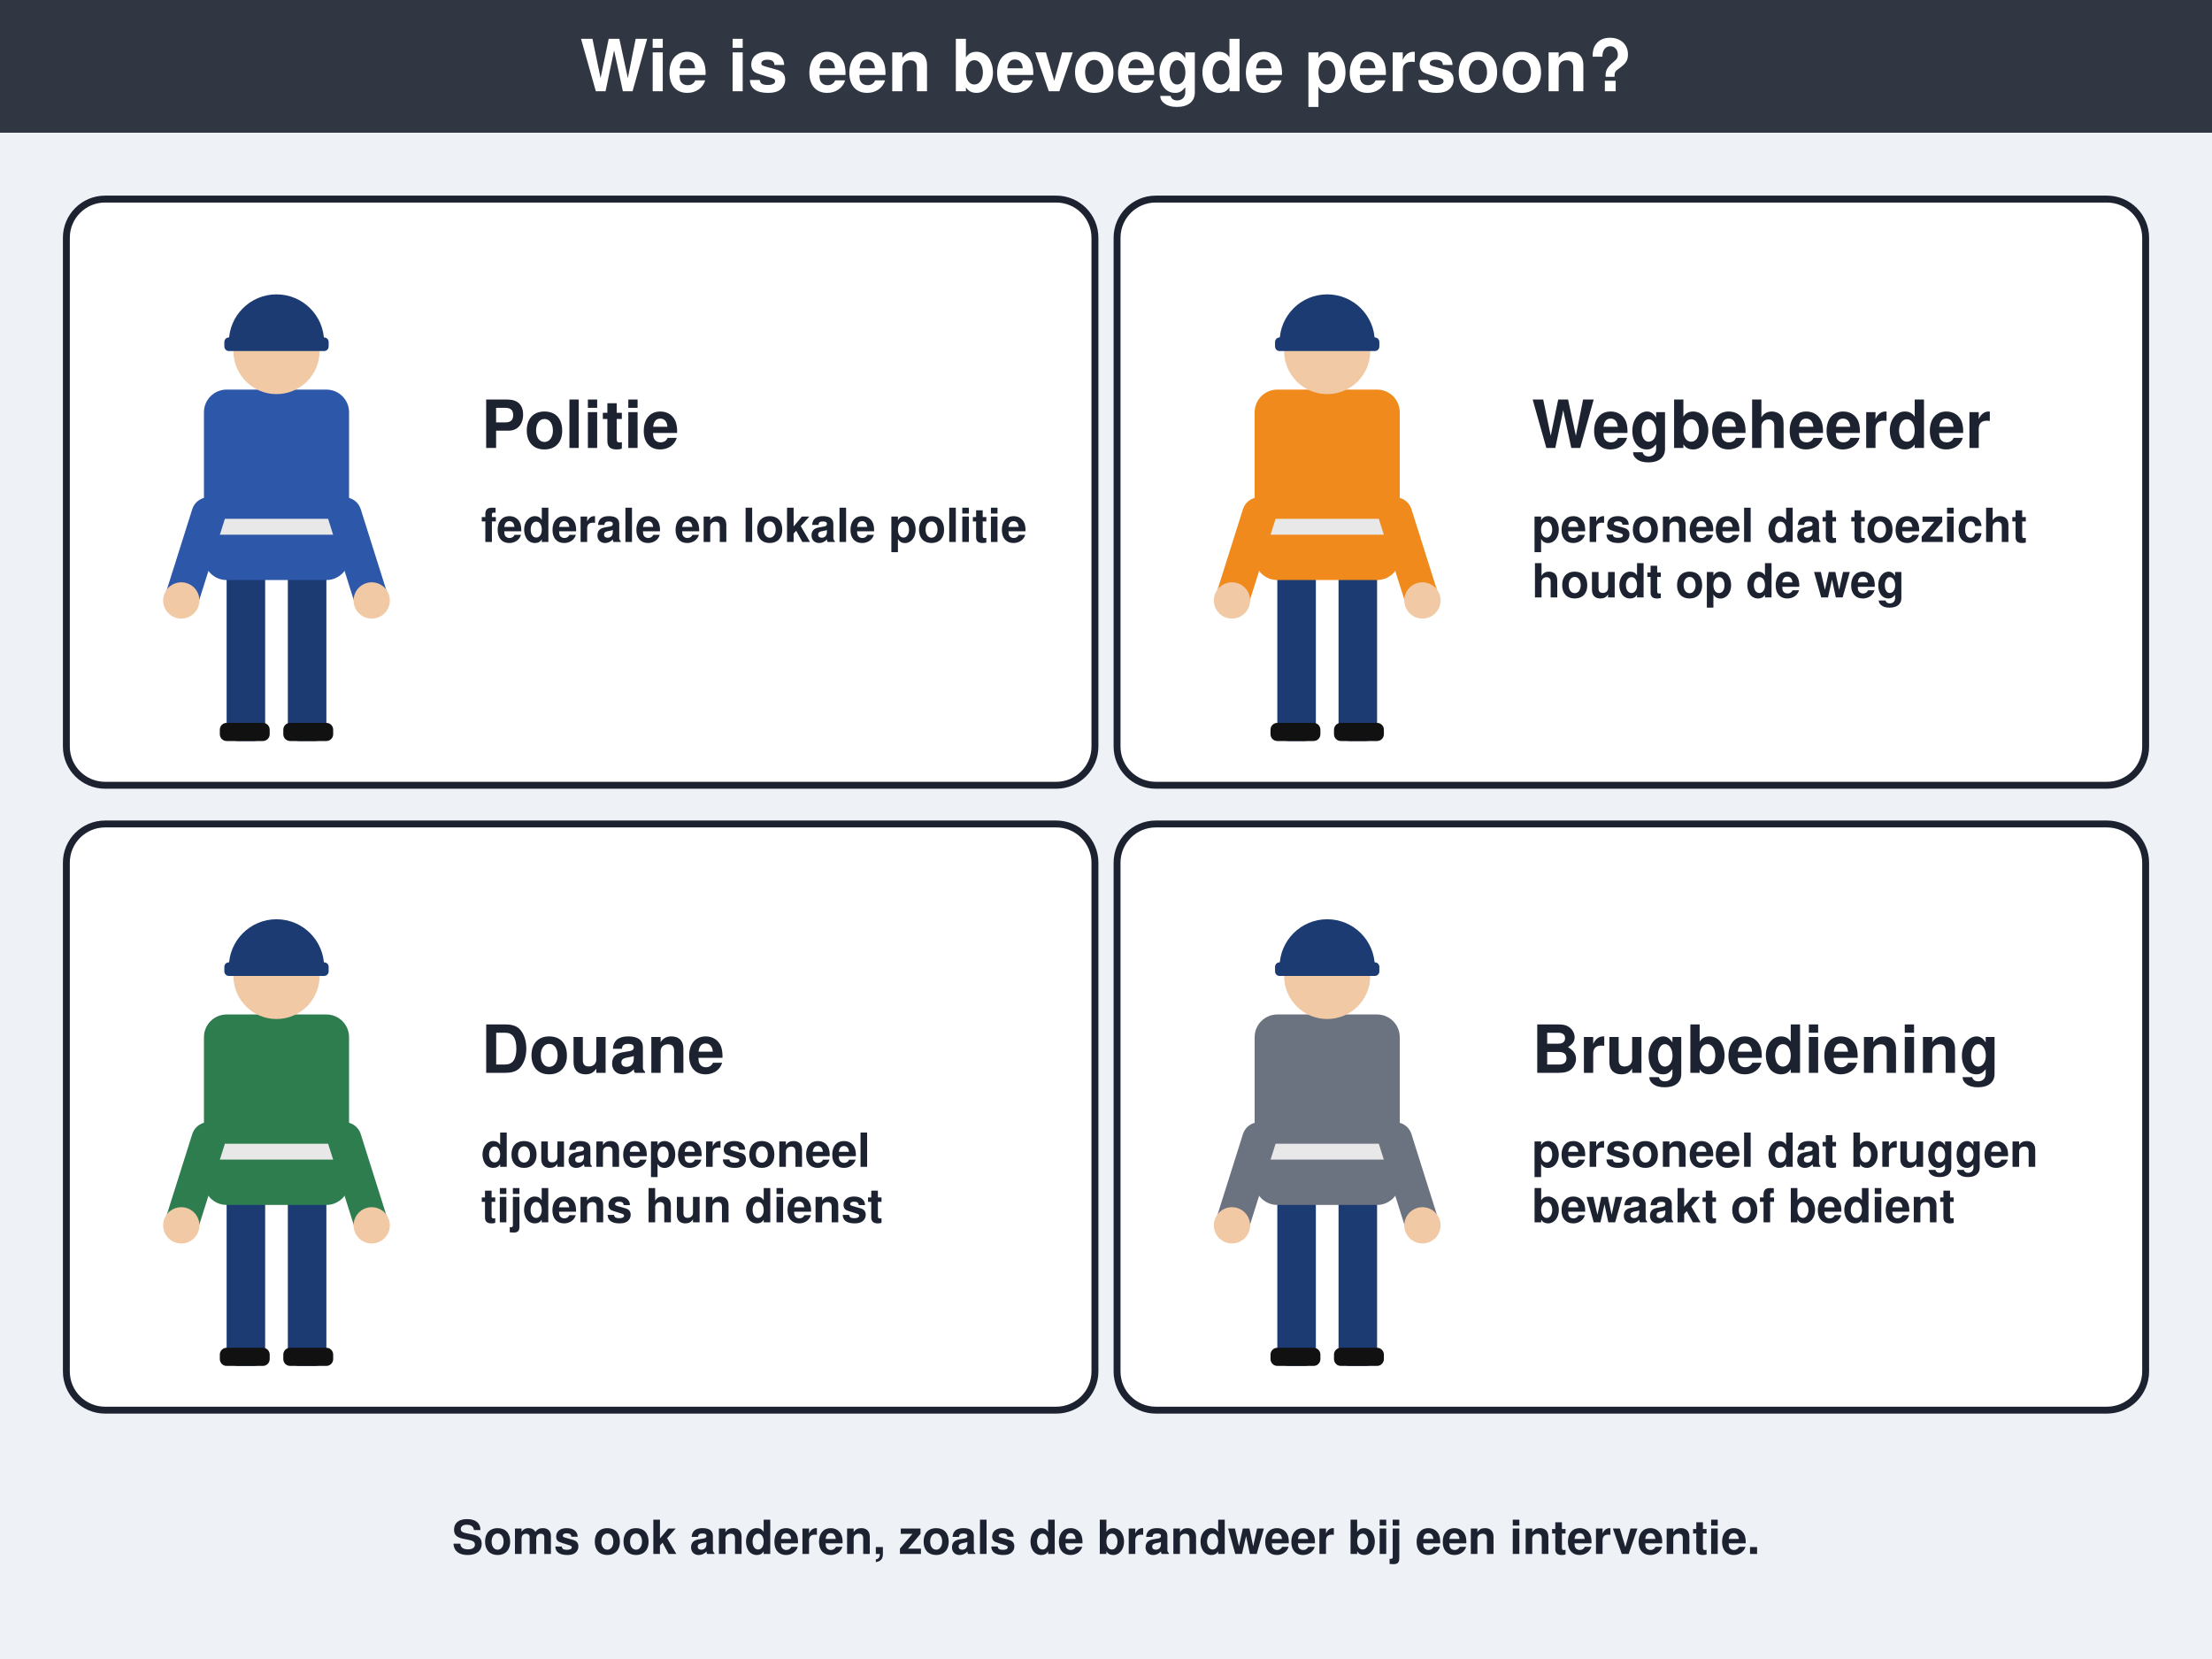
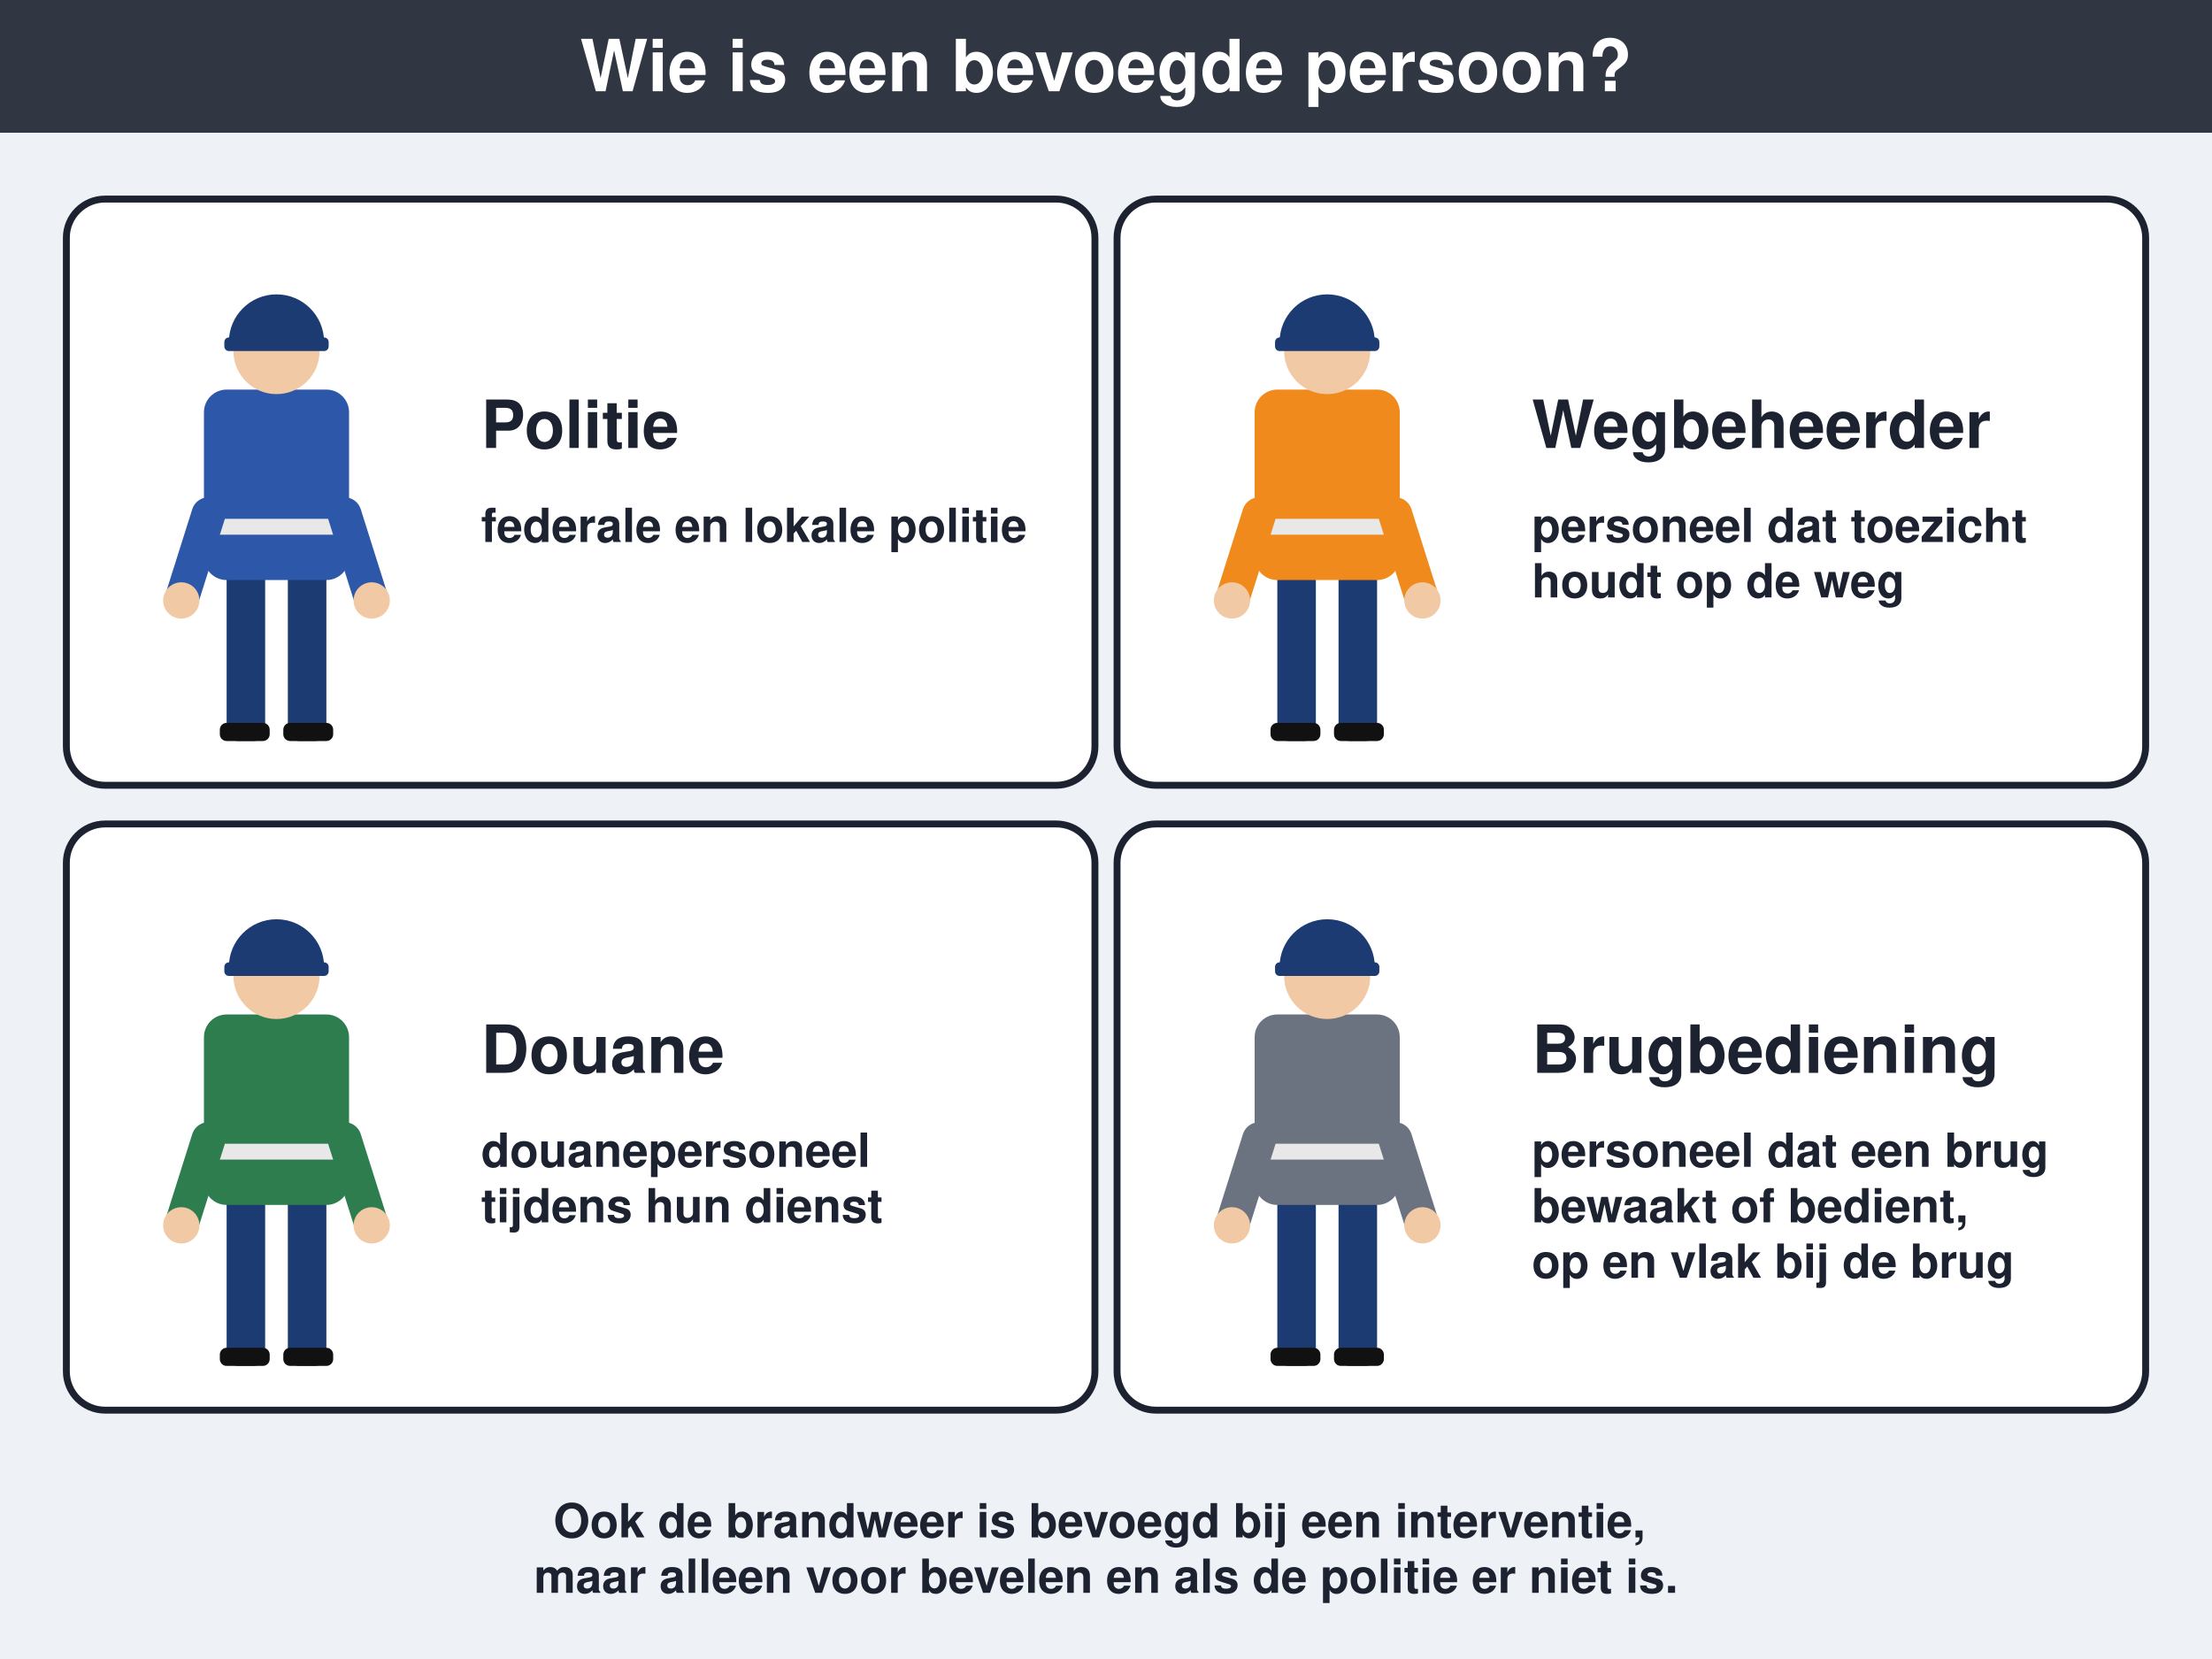
<svg xmlns="http://www.w3.org/2000/svg" viewBox="0 0 800 600" width="800" height="600" role="img" aria-labelledby="t d">
  <rect width="800" height="600" fill="#eef1f6" />
  <rect x="24" y="72" width="372" height="212" rx="14" fill="#fff" stroke="#1c2230" stroke-width="2.5" />
  <g transform="translate(100 268)">
    <rect x="-18.04" y="-65.6" width="13.94" height="65.6" rx="4.1" fill="#1c3b73" />
    <rect x="4.1" y="-65.6" width="13.94" height="65.6" rx="4.1" fill="#1c3b73" />
    <rect x="-20.5" y="-6.56" width="18.04" height="6.56" rx="2.46" fill="#111" />
    <rect x="2.46" y="-6.56" width="18.04" height="6.56" rx="2.46" fill="#111" />
    <rect x="-26.24" y="-127.1" width="52.48" height="68.88" rx="8.2" fill="#2d57a8" />
    <rect x="-26.24" y="-80.36" width="52.48" height="5.74" fill="#e8e8e8" />
    <line x1="-24.6" y1="-82" x2="-34.44" y2="-50.84" stroke="#2d57a8" stroke-width="12.3" stroke-linecap="round" />
    <circle cx="-34.44" cy="-50.84" r="6.56" fill="#f1c9a5" />
    <line x1="24.6" y1="-82" x2="34.44" y2="-50.84" stroke="#2d57a8" stroke-width="12.3" stroke-linecap="round" />
    <circle cx="34.44" cy="-50.84" r="6.56" fill="#f1c9a5" />
    <circle cx="0" cy="-141.04" r="15.58" fill="#f1c9a5" />
    <path d="M-17.22,-144.32 a17.22,17.22 0 0 1 34.44,0 z" fill="#1c3b73" />
    <rect x="-18.86" y="-145.96" width="37.72" height="4.92" rx="1.64" fill="#1c3b73" />
  </g>
  <text x="174" y="162" font-family="Segoe UI, Helvetica, Arial, sans-serif" font-size="24" font-weight="800" fill="#1c2230" text-anchor="start">
    <tspan x="174" dy="0">Politie</tspan>
  </text>
  <text x="174" y="196" font-family="Segoe UI, Helvetica, Arial, sans-serif" font-size="17" font-weight="600" fill="#1c2230" text-anchor="start">
    <tspan x="174" dy="0">federale en lokale politie</tspan>
  </text>
  <rect x="404" y="72" width="372" height="212" rx="14" fill="#fff" stroke="#1c2230" stroke-width="2.5" />
  <g transform="translate(480 268)">
    <rect x="-18.04" y="-65.6" width="13.94" height="65.6" rx="4.1" fill="#1c3b73" />
    <rect x="4.1" y="-65.6" width="13.94" height="65.6" rx="4.1" fill="#1c3b73" />
    <rect x="-20.5" y="-6.56" width="18.04" height="6.56" rx="2.46" fill="#111" />
    <rect x="2.46" y="-6.56" width="18.04" height="6.56" rx="2.46" fill="#111" />
    <rect x="-26.24" y="-127.1" width="52.48" height="68.88" rx="8.2" fill="#f08a1c" />
    <rect x="-26.24" y="-80.36" width="52.48" height="5.74" fill="#e8e8e8" />
    <line x1="-24.6" y1="-82" x2="-34.44" y2="-50.84" stroke="#f08a1c" stroke-width="12.3" stroke-linecap="round" />
    <circle cx="-34.44" cy="-50.84" r="6.56" fill="#f1c9a5" />
    <line x1="24.6" y1="-82" x2="34.44" y2="-50.84" stroke="#f08a1c" stroke-width="12.3" stroke-linecap="round" />
    <circle cx="34.44" cy="-50.84" r="6.56" fill="#f1c9a5" />
    <circle cx="0" cy="-141.04" r="15.58" fill="#f1c9a5" />
    <path d="M-17.22,-144.32 a17.22,17.22 0 0 1 34.44,0 z" fill="#1c3b73" />
    <rect x="-18.86" y="-145.96" width="37.72" height="4.92" rx="1.64" fill="#1c3b73" />
  </g>
  <text x="554" y="162" font-family="Segoe UI, Helvetica, Arial, sans-serif" font-size="24" font-weight="800" fill="#1c2230" text-anchor="start">
    <tspan x="554" dy="0">Wegbeheerder</tspan>
  </text>
  <text x="554" y="196" font-family="Segoe UI, Helvetica, Arial, sans-serif" font-size="17" font-weight="600" fill="#1c2230" text-anchor="start">
    <tspan x="554" dy="0">personeel dat toezicht</tspan>
    <tspan x="554" dy="20.06">houdt op de weg</tspan>
  </text>
  <rect x="24" y="298" width="372" height="212" rx="14" fill="#fff" stroke="#1c2230" stroke-width="2.5" />
  <g transform="translate(100 494)">
    <rect x="-18.04" y="-65.6" width="13.94" height="65.6" rx="4.1" fill="#1c3b73" />
    <rect x="4.1" y="-65.6" width="13.94" height="65.6" rx="4.1" fill="#1c3b73" />
    <rect x="-20.5" y="-6.56" width="18.04" height="6.56" rx="2.46" fill="#111" />
    <rect x="2.46" y="-6.56" width="18.04" height="6.56" rx="2.46" fill="#111" />
    <rect x="-26.24" y="-127.1" width="52.48" height="68.88" rx="8.2" fill="#2e7d4f" />
    <rect x="-26.24" y="-80.36" width="52.48" height="5.74" fill="#e8e8e8" />
    <line x1="-24.6" y1="-82" x2="-34.44" y2="-50.84" stroke="#2e7d4f" stroke-width="12.3" stroke-linecap="round" />
    <circle cx="-34.44" cy="-50.84" r="6.56" fill="#f1c9a5" />
    <line x1="24.6" y1="-82" x2="34.44" y2="-50.84" stroke="#2e7d4f" stroke-width="12.3" stroke-linecap="round" />
    <circle cx="34.44" cy="-50.84" r="6.56" fill="#f1c9a5" />
    <circle cx="0" cy="-141.04" r="15.58" fill="#f1c9a5" />
    <path d="M-17.22,-144.32 a17.22,17.22 0 0 1 34.44,0 z" fill="#1c3b73" />
    <rect x="-18.86" y="-145.96" width="37.72" height="4.92" rx="1.64" fill="#1c3b73" />
  </g>
  <text x="174" y="388" font-family="Segoe UI, Helvetica, Arial, sans-serif" font-size="24" font-weight="800" fill="#1c2230" text-anchor="start">
    <tspan x="174" dy="0">Douane</tspan>
  </text>
  <text x="174" y="422" font-family="Segoe UI, Helvetica, Arial, sans-serif" font-size="17" font-weight="600" fill="#1c2230" text-anchor="start">
    <tspan x="174" dy="0">douanepersoneel</tspan>
    <tspan x="174" dy="20.06">tijdens hun dienst</tspan>
  </text>
  <rect x="404" y="298" width="372" height="212" rx="14" fill="#fff" stroke="#1c2230" stroke-width="2.5" />
  <g transform="translate(480 494)">
    <rect x="-18.04" y="-65.6" width="13.94" height="65.6" rx="4.1" fill="#1c3b73" />
    <rect x="4.1" y="-65.6" width="13.94" height="65.6" rx="4.1" fill="#1c3b73" />
    <rect x="-20.5" y="-6.56" width="18.04" height="6.56" rx="2.46" fill="#111" />
    <rect x="2.46" y="-6.56" width="18.04" height="6.56" rx="2.46" fill="#111" />
    <rect x="-26.24" y="-127.1" width="52.48" height="68.88" rx="8.2" fill="#6b7280" />
    <rect x="-26.24" y="-80.36" width="52.48" height="5.74" fill="#e8e8e8" />
    <line x1="-24.6" y1="-82" x2="-34.44" y2="-50.84" stroke="#6b7280" stroke-width="12.3" stroke-linecap="round" />
    <circle cx="-34.44" cy="-50.84" r="6.56" fill="#f1c9a5" />
    <line x1="24.6" y1="-82" x2="34.44" y2="-50.84" stroke="#6b7280" stroke-width="12.3" stroke-linecap="round" />
    <circle cx="34.44" cy="-50.84" r="6.56" fill="#f1c9a5" />
    <circle cx="0" cy="-141.04" r="15.58" fill="#f1c9a5" />
    <path d="M-17.22,-144.32 a17.22,17.22 0 0 1 34.44,0 z" fill="#1c3b73" />
    <rect x="-18.86" y="-145.96" width="37.72" height="4.92" rx="1.64" fill="#1c3b73" />
  </g>
  <text x="554" y="388" font-family="Segoe UI, Helvetica, Arial, sans-serif" font-size="24" font-weight="800" fill="#1c2230" text-anchor="start">
    <tspan x="554" dy="0">Brugbediening</tspan>
  </text>
  <text x="554" y="422" font-family="Segoe UI, Helvetica, Arial, sans-serif" font-size="17" font-weight="600" fill="#1c2230" text-anchor="start">
-     <tspan x="554" dy="0">personeel dat bruggen</tspan>
-     <tspan x="554" dy="20.06">bewaakt of bedient</tspan>
+     <tspan x="554" dy="0">personeel dat een brug</tspan>
+     <tspan x="554" dy="20.06">bewaakt of bedient,</tspan>
+     <tspan x="554" dy="20.06">op en vlak bij de brug</tspan>
  </text>
-   <text x="400" y="562" font-family="Segoe UI, Helvetica, Arial, sans-serif" font-size="17" font-weight="600" fill="#1c2230" text-anchor="middle">
-     <tspan x="400" dy="0">Soms ook anderen, zoals de brandweer bij een interventie.</tspan>
+   <text x="400" y="556" font-family="Segoe UI, Helvetica, Arial, sans-serif" font-size="17" font-weight="600" fill="#1c2230" text-anchor="middle">
+     <tspan x="400" dy="0">Ook de brandweer is bevoegd bij een interventie,</tspan>
+     <tspan x="400" dy="20.06">maar alleen voor bevelen en als de politie er niet is.</tspan>
  </text>
  <rect x="0" y="0" width="800" height="48" fill="#1c2230" opacity="0.9" />
  <text x="400" y="33" font-family="Segoe UI, Helvetica, Arial, sans-serif" font-size="26" font-weight="700" fill="#fff" text-anchor="middle">
    <tspan x="400" dy="0">Wie is een bevoegde persoon?</tspan>
  </text>
</svg>
